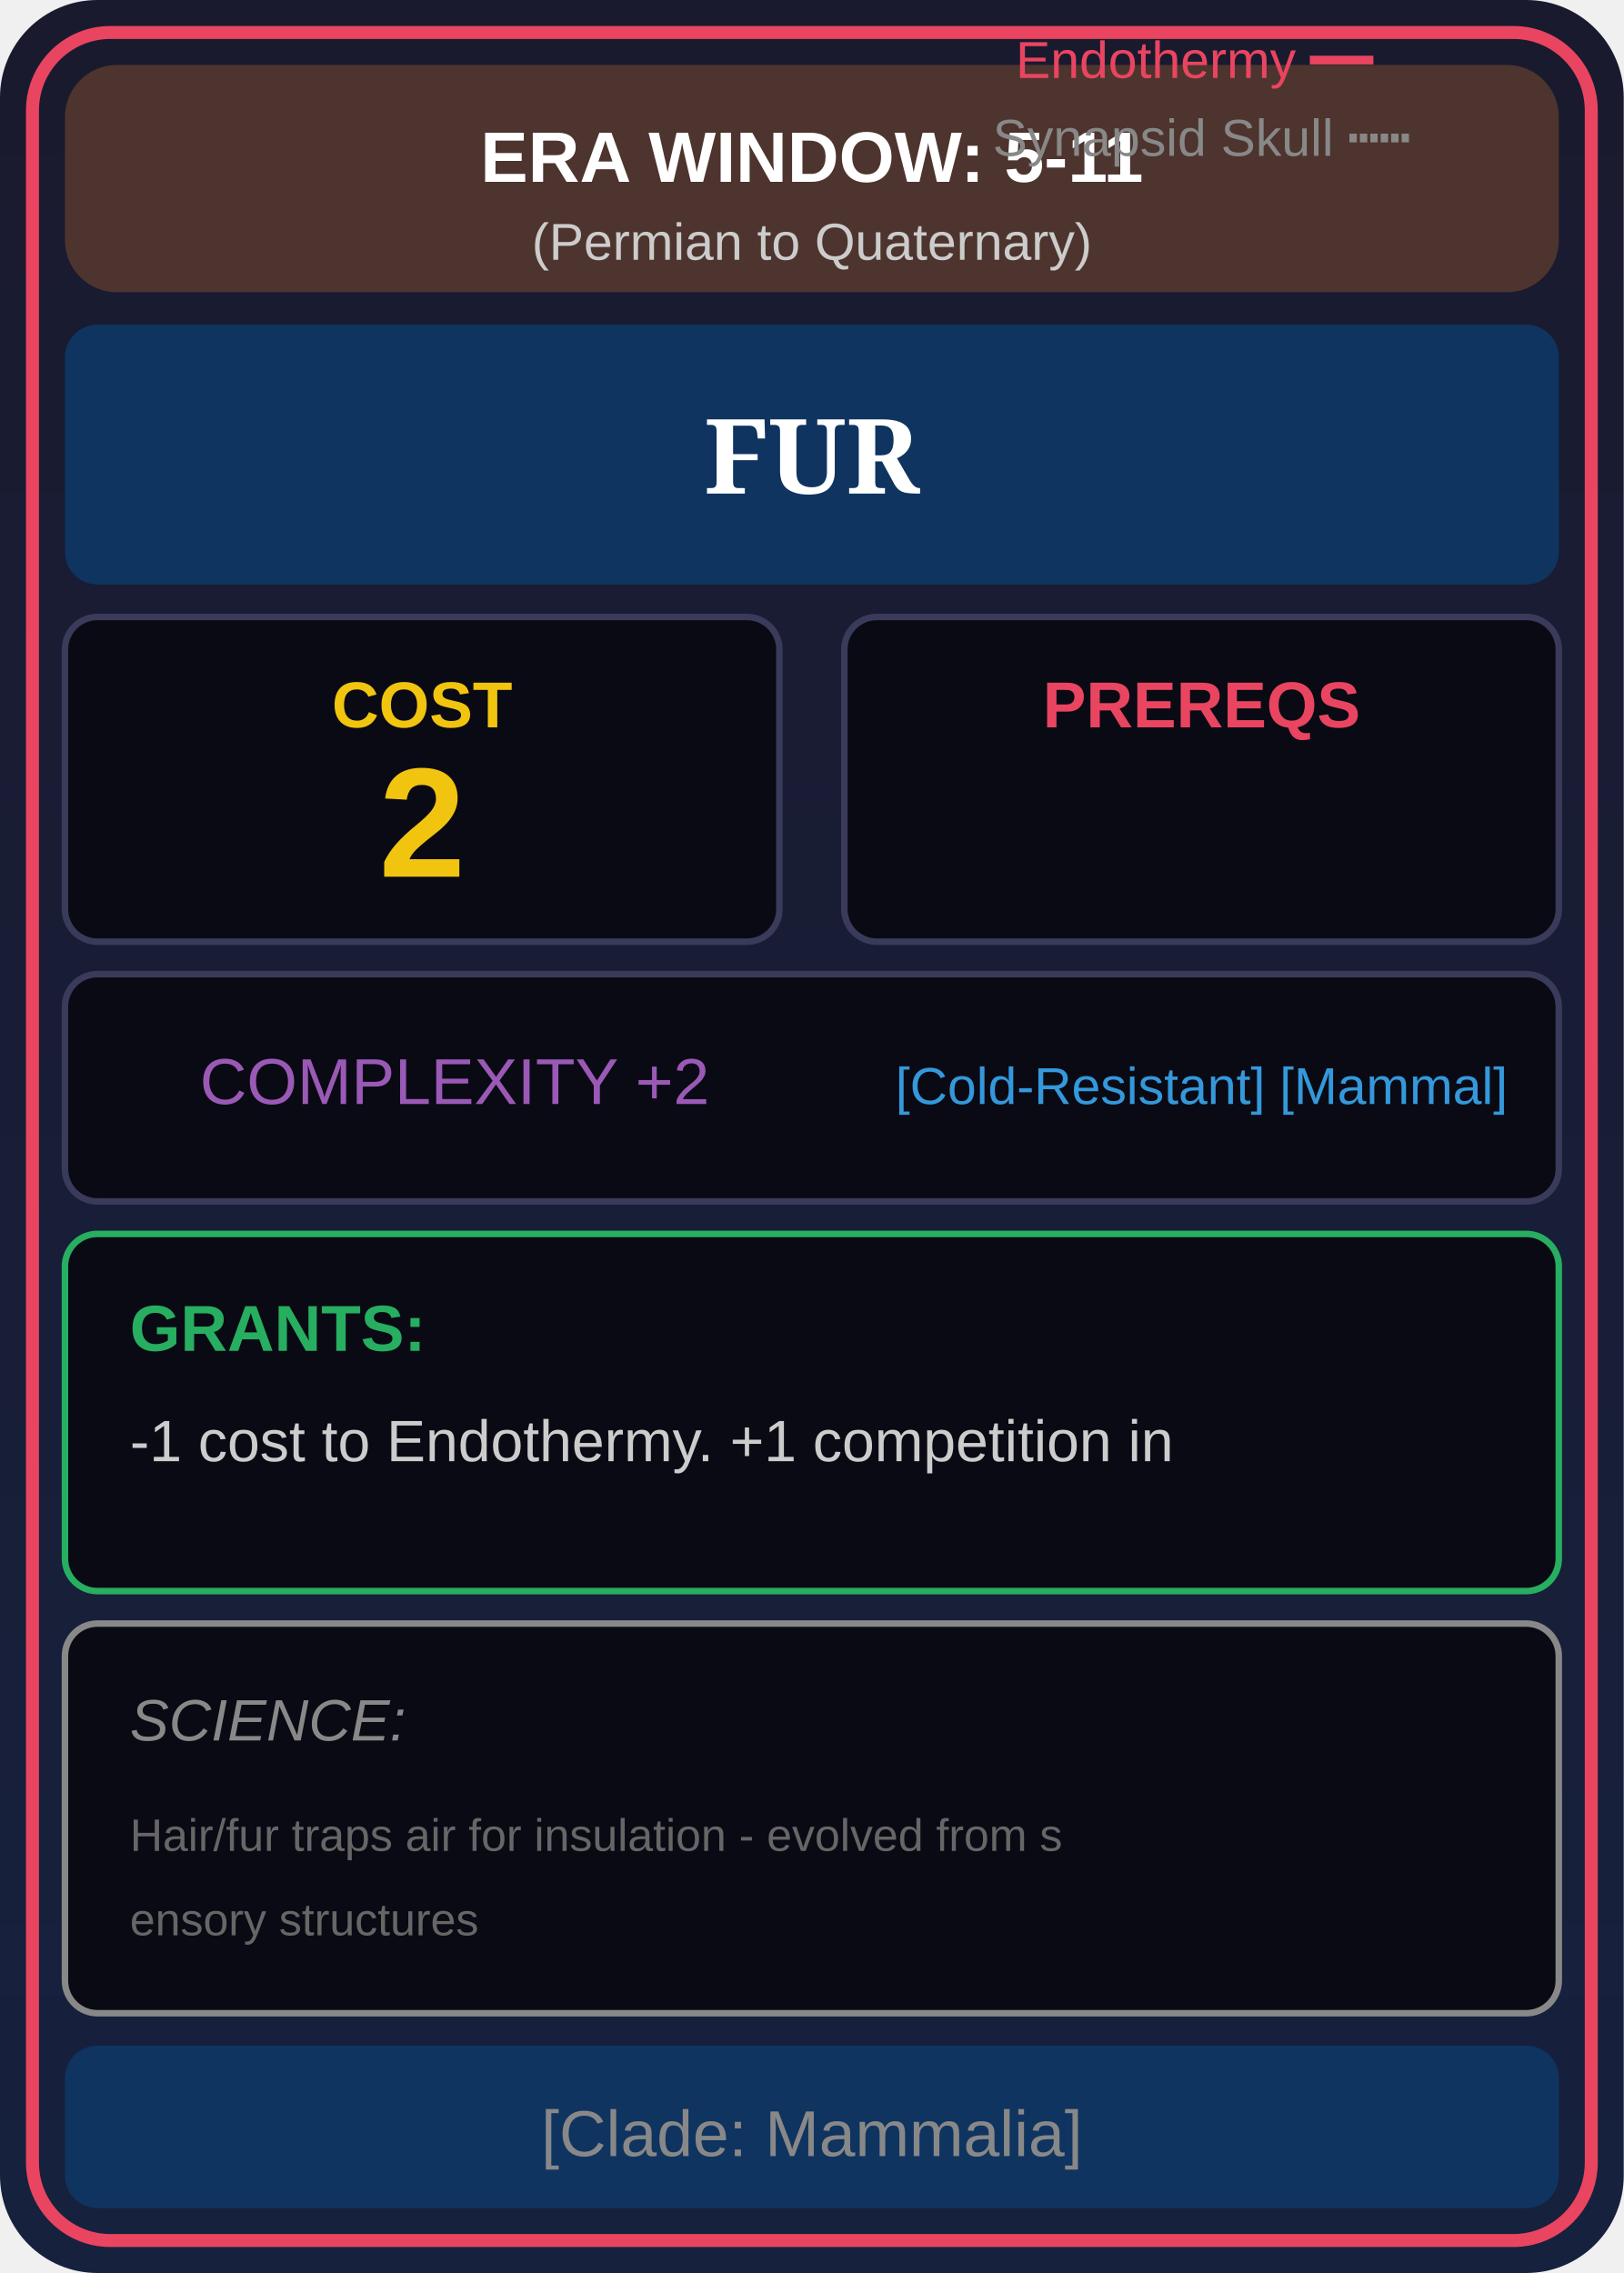
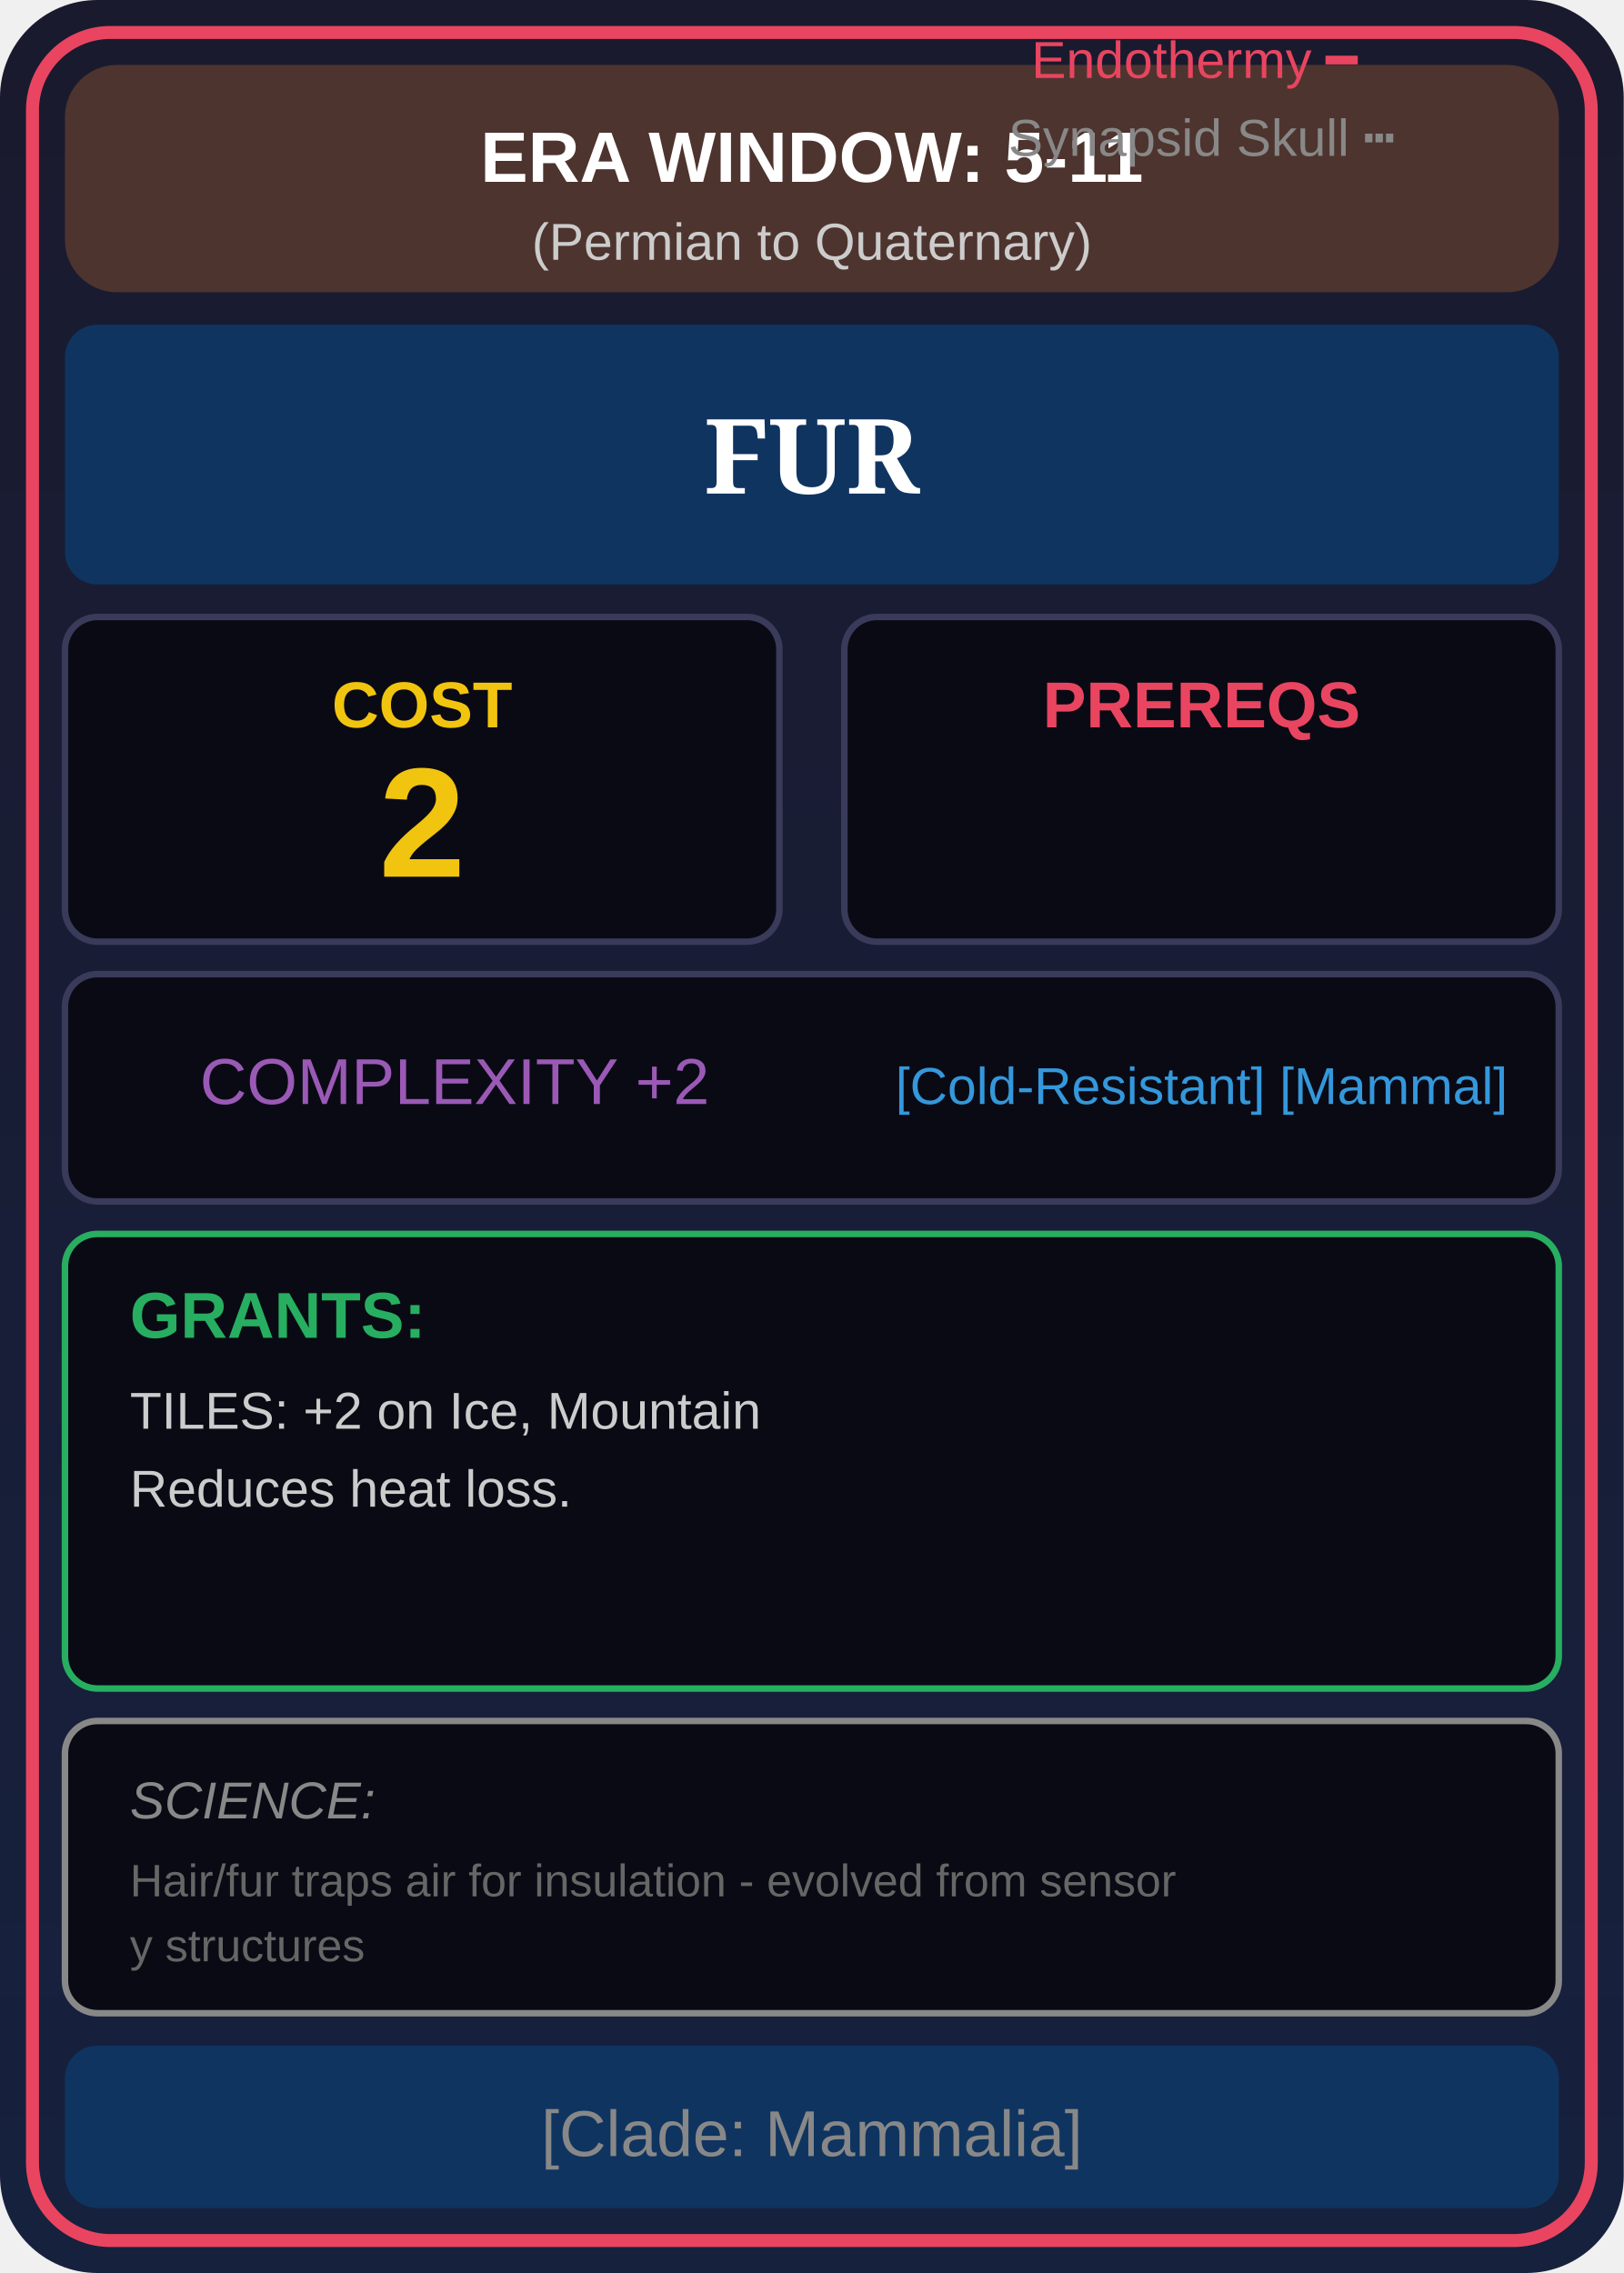
<svg xmlns="http://www.w3.org/2000/svg" viewBox="0 0 250 350" width="250" height="350">
  <defs>
    <linearGradient id="cardBg" x1="0%" y1="0%" x2="0%" y2="100%">
      <stop offset="0%" style="stop-color:#1a1a2e" />
      <stop offset="100%" style="stop-color:#16213e" />
    </linearGradient>
    <linearGradient id="eraGrad" x1="0%" y1="0%" x2="100%" y2="0%">
      <stop offset="0%" style="stop-color:#4e342e" />
      <stop offset="100%" style="stop-color:#4e342e" />
    </linearGradient>
  </defs>
  <rect width="250" height="350" fill="url(#cardBg)" rx="15" />
  <rect x="5" y="5" width="240" height="340" fill="none" stroke="#e94560" stroke-width="2" rx="12" />
  <rect x="10" y="10" width="230" height="35" fill="url(#eraGrad)" rx="8" />
  <text x="125" y="28" font-family="Arial" font-size="11" fill="#fff" text-anchor="middle" font-weight="bold">ERA WINDOW: 5-11</text>
  <text x="125" y="40" font-family="Arial" font-size="8" fill="#ccc" text-anchor="middle">(Permian to Quaternary)</text>
  <rect x="10" y="50" width="230" height="40" fill="#0f3460" rx="5" />
  <text x="125" y="76" font-family="Georgia" font-size="16" fill="#fff" text-anchor="middle" font-weight="bold">FUR</text>
  <rect x="10" y="95" width="110" height="50" fill="#0a0a15" stroke="#3a3a5a" rx="5" />
  <text x="65" y="112" font-family="Arial" font-size="10" fill="#f1c40f" text-anchor="middle" font-weight="bold">COST</text>
  <text x="65" y="135" font-family="Arial" font-size="24" fill="#f1c40f" text-anchor="middle" font-weight="bold">2</text>
  <rect x="130" y="95" width="110" height="50" fill="#0a0a15" stroke="#3a3a5a" rx="5" />
  <text x="185" y="112" font-family="Arial" font-size="10" fill="#e94560" text-anchor="middle" font-weight="bold">PREREQS</text>
  <text font-family="Arial" font-size="8" text-anchor="middle">
-     <tspan x="185" dy="12" fill="#e94560">Endothermy ━━</tspan>
-     <tspan x="185" dy="12" fill="#888">Synapsid Skull ┅┅</tspan>
+     <tspan x="185" dy="12" fill="#e94560">Endothermy ━</tspan>
+     <tspan x="185" dy="12" fill="#888">Synapsid Skull ┅</tspan>
  </text>
  <rect x="10" y="150" width="230" height="35" fill="#0a0a15" stroke="#3a3a5a" rx="5" />
  <text x="70" y="170" font-family="Arial" font-size="10" fill="#9b59b6" text-anchor="middle">COMPLEXITY +2</text>
  <text x="185" y="170" font-family="Arial" font-size="8" fill="#3498db" text-anchor="middle">[Cold-Resistant] [Mammal]</text>
-   <rect x="10" y="190" width="230" height="55" fill="#0a0a15" stroke="#27ae60" rx="5" />
-   <text x="20" y="208" font-family="Arial" font-size="10" fill="#27ae60" font-weight="bold">GRANTS:</text>
-   <text x="20" y="225" font-family="Arial" font-size="9" fill="#ccc">-1 cost to Endothermy. +1 competition in</text>
-   <rect x="10" y="250" width="230" height="60" fill="#0a0a15" stroke="#888" rx="5" />
-   <text x="20" y="268" font-family="Arial" font-size="9" fill="#888" font-style="italic">SCIENCE:</text>
-   <text x="20" y="285" font-family="Arial" font-size="7" fill="#666">Hair/fur traps air for insulation - evolved from s</text>
-   <text x="20" y="298" font-family="Arial" font-size="7" fill="#666">ensory structures</text>
+   <rect x="10" y="190" width="230" height="70" fill="#0a0a15" stroke="#27ae60" rx="5" />
+   <text x="20" y="206" font-family="Arial" font-size="10" fill="#27ae60" font-weight="bold">GRANTS:</text>
+   <text x="20" y="220" font-family="Arial" font-size="8" fill="#ccc">TILES: +2 on Ice, Mountain</text>
+   <text x="20" y="232" font-family="Arial" font-size="8" fill="#ccc">Reduces heat loss.</text>
+   <text x="20" y="244" font-family="Arial" font-size="8" fill="#ccc" />
+   <rect x="10" y="265" width="230" height="45" fill="#0a0a15" stroke="#888" rx="5" />
+   <text x="20" y="280" font-family="Arial" font-size="8" fill="#888" font-style="italic">SCIENCE:</text>
+   <text x="20" y="292" font-family="Arial" font-size="7" fill="#666">Hair/fur traps air for insulation - evolved from sensor</text>
+   <text x="20" y="302" font-family="Arial" font-size="7" fill="#666">y structures</text>
  <rect x="10" y="315" width="230" height="25" fill="#0f3460" rx="5" />
  <text x="125" y="332" font-family="Arial" font-size="10" fill="#888" text-anchor="middle">[Clade: Mammalia]</text>
</svg>
